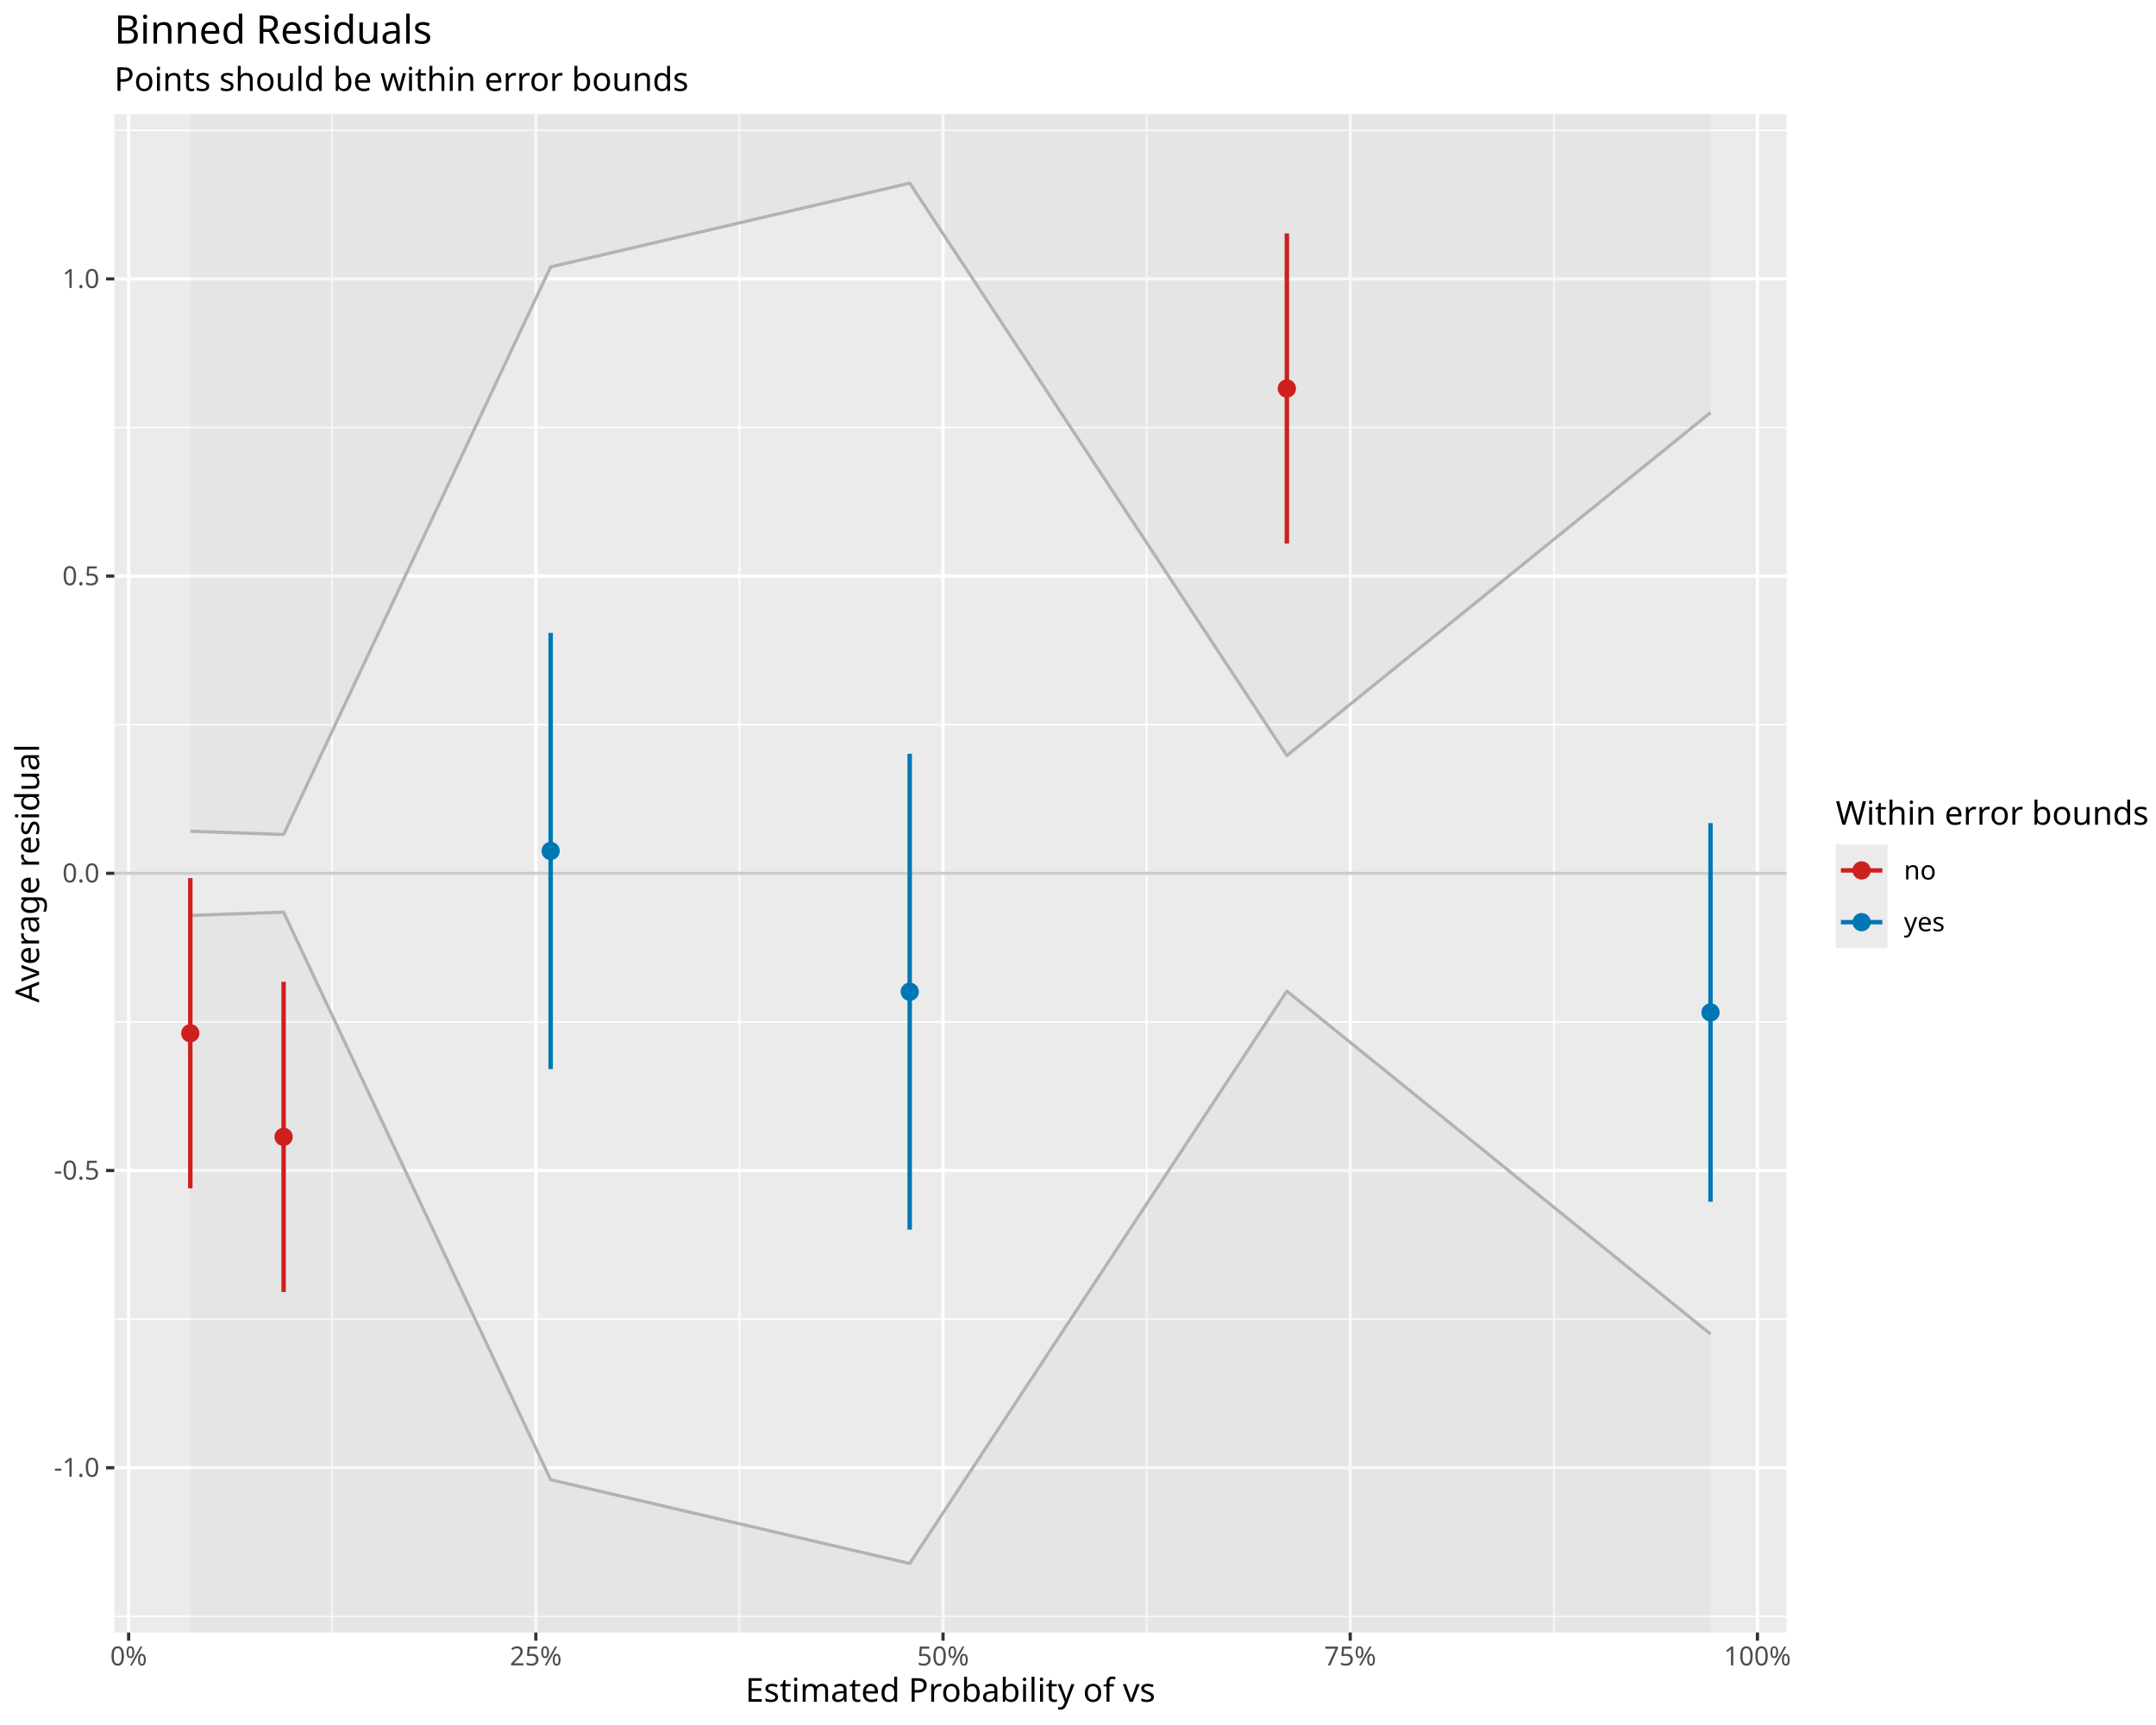
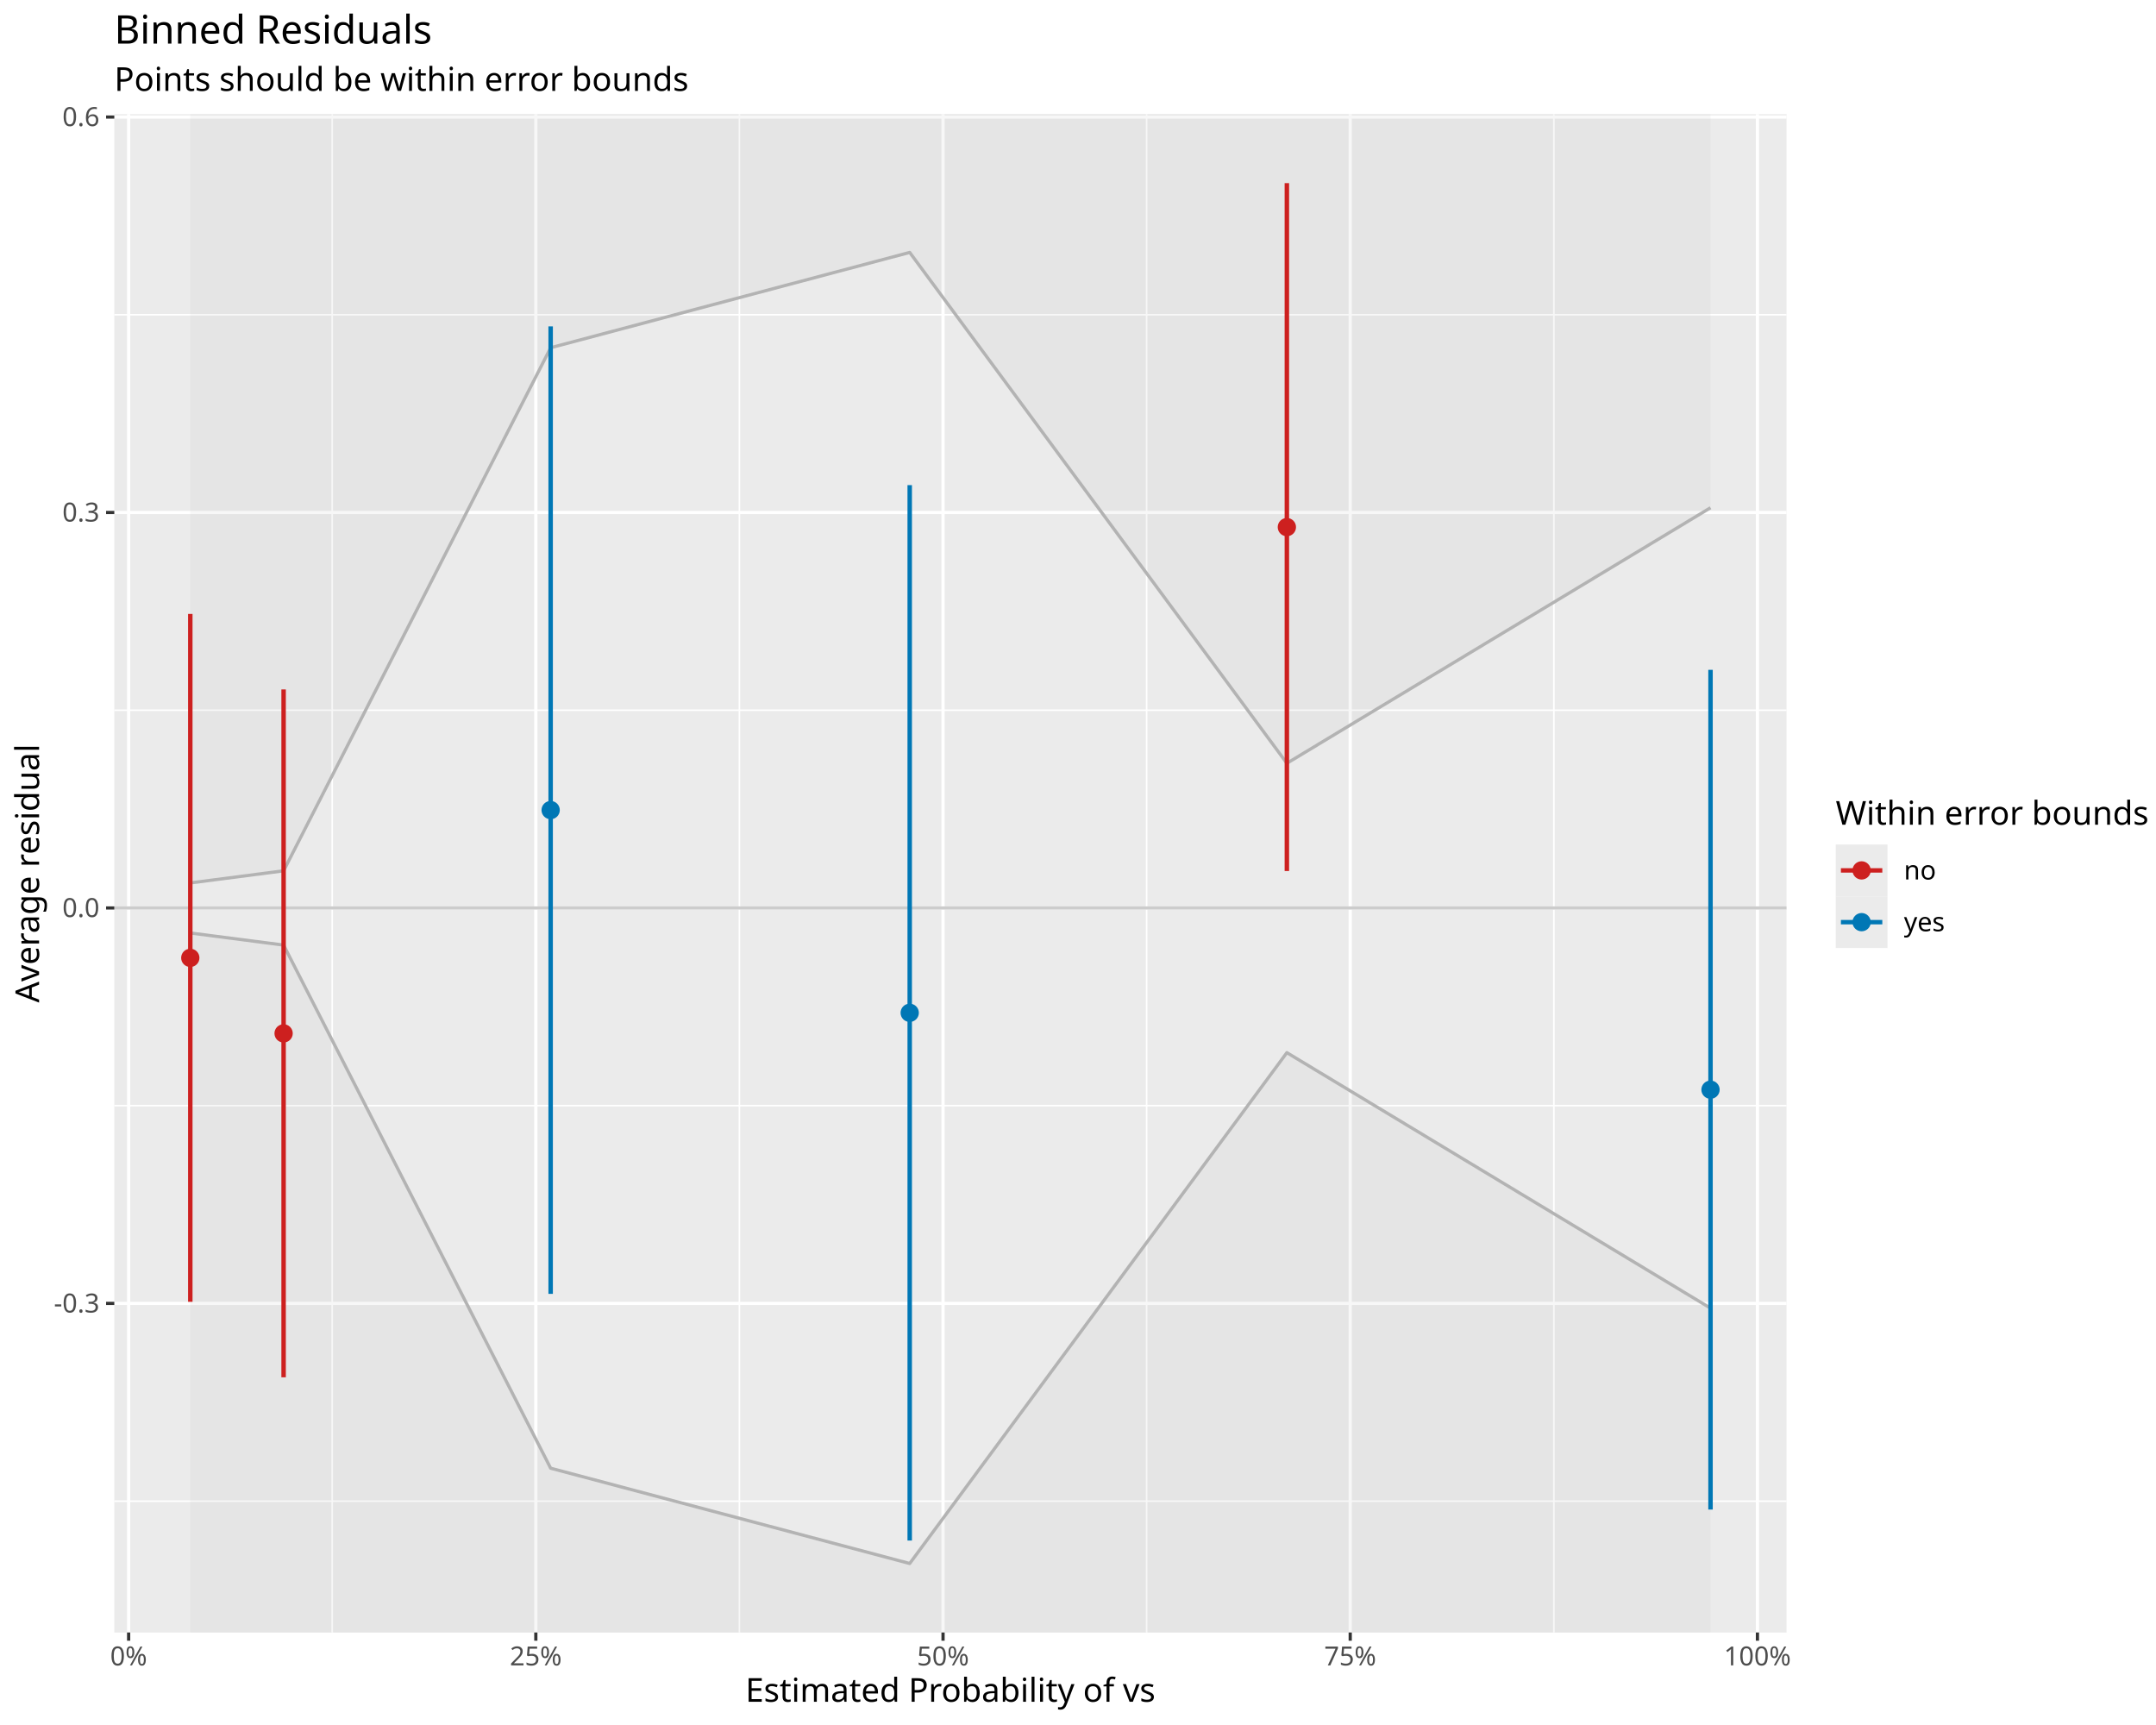
<svg xmlns="http://www.w3.org/2000/svg" class="svglite" data-engine-version="2.0" width="720.00pt" height="576.00pt" viewBox="0 0 720.00 576.00">
  <defs>
    <style type="text/css">
    .svglite line, .svglite polyline, .svglite polygon, .svglite path, .svglite rect, .svglite circle {
      fill: none;
      stroke: #000000;
      stroke-linecap: round;
      stroke-linejoin: round;
      stroke-miterlimit: 10.00;
    }
  </style>
  </defs>
  <rect width="100%" height="100%" style="stroke: none; fill: #FFFFFF;" />
  <defs>
    <clipPath id="cpMC4wMHw3MjAuMDB8MC4wMHw1NzYuMDA=">
      <rect x="0.00" y="0.00" width="720.00" height="576.00" />
    </clipPath>
  </defs>
  <g clip-path="url(#cpMC4wMHw3MjAuMDB8MC4wMHw1NzYuMDA=)">
    <rect x="0.00" y="0.00" width="720.00" height="576.00" style="stroke-width: 1.07; stroke: #FFFFFF; fill: #FFFFFF;" />
  </g>
  <defs>
    <clipPath id="cpMzguMTd8NTk2LjYxfDM4LjEyfDU0NS4xMQ==">
      <rect x="38.17" y="38.12" width="558.44" height="507.00" />
    </clipPath>
  </defs>
  <g clip-path="url(#cpMzguMTd8NTk2LjYxfDM4LjEyfDU0NS4xMQ==)">
    <rect x="38.17" y="38.12" width="558.44" height="507.00" style="stroke-width: 1.07; stroke: none; fill: #EBEBEB;" />
-     <polyline points="38.17,539.72 596.61,539.72 " style="stroke-width: 0.53; stroke: #FFFFFF; stroke-linecap: butt;" />
-     <polyline points="38.17,440.48 596.61,440.48 " style="stroke-width: 0.53; stroke: #FFFFFF; stroke-linecap: butt;" />
-     <polyline points="38.17,341.23 596.61,341.23 " style="stroke-width: 0.53; stroke: #FFFFFF; stroke-linecap: butt;" />
-     <polyline points="38.17,241.99 596.61,241.99 " style="stroke-width: 0.53; stroke: #FFFFFF; stroke-linecap: butt;" />
-     <polyline points="38.17,142.75 596.61,142.75 " style="stroke-width: 0.53; stroke: #FFFFFF; stroke-linecap: butt;" />
-     <polyline points="38.17,43.51 596.61,43.51 " style="stroke-width: 0.53; stroke: #FFFFFF; stroke-linecap: butt;" />
+     <polyline points="38.17,501.25 596.61,501.25 " style="stroke-width: 0.53; stroke: #FFFFFF; stroke-linecap: butt;" />
+     <polyline points="38.17,369.20 596.61,369.20 " style="stroke-width: 0.53; stroke: #FFFFFF; stroke-linecap: butt;" />
+     <polyline points="38.17,237.15 596.61,237.15 " style="stroke-width: 0.53; stroke: #FFFFFF; stroke-linecap: butt;" />
+     <polyline points="38.17,105.10 596.61,105.10 " style="stroke-width: 0.53; stroke: #FFFFFF; stroke-linecap: butt;" />
    <polyline points="110.95,545.11 110.95,38.12 " style="stroke-width: 0.53; stroke: #FFFFFF; stroke-linecap: butt;" />
    <polyline points="246.93,545.11 246.93,38.12 " style="stroke-width: 0.53; stroke: #FFFFFF; stroke-linecap: butt;" />
    <polyline points="382.92,545.11 382.92,38.12 " style="stroke-width: 0.53; stroke: #FFFFFF; stroke-linecap: butt;" />
    <polyline points="518.91,545.11 518.91,38.12 " style="stroke-width: 0.53; stroke: #FFFFFF; stroke-linecap: butt;" />
-     <polyline points="38.17,490.10 596.61,490.10 " style="stroke-width: 1.07; stroke: #FFFFFF; stroke-linecap: butt;" />
-     <polyline points="38.17,390.86 596.61,390.86 " style="stroke-width: 1.07; stroke: #FFFFFF; stroke-linecap: butt;" />
-     <polyline points="38.17,291.61 596.61,291.61 " style="stroke-width: 1.07; stroke: #FFFFFF; stroke-linecap: butt;" />
-     <polyline points="38.17,192.37 596.61,192.37 " style="stroke-width: 1.07; stroke: #FFFFFF; stroke-linecap: butt;" />
-     <polyline points="38.17,93.13 596.61,93.13 " style="stroke-width: 1.07; stroke: #FFFFFF; stroke-linecap: butt;" />
+     <polyline points="38.17,435.23 596.61,435.23 " style="stroke-width: 1.07; stroke: #FFFFFF; stroke-linecap: butt;" />
+     <polyline points="38.17,303.18 596.61,303.18 " style="stroke-width: 1.07; stroke: #FFFFFF; stroke-linecap: butt;" />
+     <polyline points="38.17,171.13 596.61,171.13 " style="stroke-width: 1.07; stroke: #FFFFFF; stroke-linecap: butt;" />
+     <polyline points="38.17,39.08 596.61,39.08 " style="stroke-width: 1.07; stroke: #FFFFFF; stroke-linecap: butt;" />
    <polyline points="42.96,545.11 42.96,38.12 " style="stroke-width: 1.07; stroke: #FFFFFF; stroke-linecap: butt;" />
    <polyline points="178.94,545.11 178.94,38.12 " style="stroke-width: 1.07; stroke: #FFFFFF; stroke-linecap: butt;" />
    <polyline points="314.93,545.11 314.93,38.12 " style="stroke-width: 1.07; stroke: #FFFFFF; stroke-linecap: butt;" />
    <polyline points="450.91,545.11 450.91,38.12 " style="stroke-width: 1.07; stroke: #FFFFFF; stroke-linecap: butt;" />
    <polyline points="586.90,545.11 586.90,38.12 " style="stroke-width: 1.07; stroke: #FFFFFF; stroke-linecap: butt;" />
-     <line x1="-520.28" y1="291.61" x2="1155.06" y2="291.61" style="stroke-width: 1.07; stroke: #CCCCCC; stroke-linecap: butt;" />
-     <polygon points="63.55,305.67 94.71,304.58 183.89,494.10 303.80,522.07 429.75,330.94 571.23,445.46 571.23,545.11 429.75,545.11 303.80,545.11 183.89,545.11 94.71,545.11 63.55,545.11 " style="stroke-width: 0.00; stroke: none; stroke-linecap: butt; fill: #B3B3B3; fill-opacity: 0.10;" />
-     <polyline points="63.55,305.67 94.71,304.58 183.89,494.10 303.80,522.07 429.75,330.94 571.23,445.46 " style="stroke-width: 1.07; stroke: none; stroke-linecap: butt;" />
+     <line x1="-520.28" y1="303.18" x2="1155.06" y2="303.18" style="stroke-width: 1.07; stroke: #CCCCCC; stroke-linecap: butt;" />
+     <polygon points="63.55,311.54 94.71,315.57 183.89,490.25 303.80,522.07 429.75,351.49 571.23,436.82 571.23,545.11 429.75,545.11 303.80,545.11 183.89,545.11 94.71,545.11 63.55,545.11 " style="stroke-width: 0.00; stroke: none; stroke-linecap: butt; fill: #B3B3B3; fill-opacity: 0.10;" />
+     <polyline points="63.55,311.54 94.71,315.57 183.89,490.25 303.80,522.07 429.75,351.49 571.23,436.82 " style="stroke-width: 1.07; stroke: none; stroke-linecap: butt;" />
    <polyline points="571.23,545.11 429.75,545.11 303.80,545.11 183.89,545.11 94.71,545.11 63.55,545.11 " style="stroke-width: 1.07; stroke: none; stroke-linecap: butt;" />
-     <polygon points="63.55,38.12 94.71,38.12 183.89,38.12 303.80,38.12 429.75,38.12 571.23,38.12 571.23,137.76 429.75,252.29 303.80,61.16 183.89,89.13 94.71,278.65 63.55,277.56 " style="stroke-width: 0.00; stroke: none; stroke-linecap: butt; fill: #B3B3B3; fill-opacity: 0.10;" />
+     <polygon points="63.55,38.12 94.71,38.12 183.89,38.12 303.80,38.12 429.75,38.12 571.23,38.12 571.23,169.54 429.75,254.87 303.80,84.29 183.89,116.11 94.71,290.78 63.55,294.82 " style="stroke-width: 0.00; stroke: none; stroke-linecap: butt; fill: #B3B3B3; fill-opacity: 0.10;" />
    <polyline points="63.55,38.12 94.71,38.12 183.89,38.12 303.80,38.12 429.75,38.12 571.23,38.12 " style="stroke-width: 1.07; stroke: none; stroke-linecap: butt;" />
-     <polyline points="571.23,137.76 429.75,252.29 303.80,61.16 183.89,89.13 94.71,278.65 63.55,277.56 " style="stroke-width: 1.07; stroke: none; stroke-linecap: butt;" />
-     <polyline points="63.55,277.56 94.71,278.65 183.89,89.13 303.80,61.16 429.75,252.29 571.23,137.76 " style="stroke-width: 1.07; stroke: #B3B3B3; stroke-linecap: butt;" />
-     <polyline points="63.55,305.67 94.71,304.58 183.89,494.10 303.80,522.07 429.75,330.94 571.23,445.46 " style="stroke-width: 1.07; stroke: #B3B3B3; stroke-linecap: butt;" />
-     <circle cx="63.55" cy="345.02" r="2.70" style="stroke-width: 0.71; stroke: #CD201F; fill: #CD201F;" />
-     <circle cx="94.71" cy="379.61" r="2.70" style="stroke-width: 0.71; stroke: #CD201F; fill: #CD201F;" />
-     <circle cx="183.89" cy="284.15" r="2.70" style="stroke-width: 0.71; stroke: #0077B5; fill: #0077B5;" />
-     <circle cx="303.80" cy="331.15" r="2.70" style="stroke-width: 0.71; stroke: #0077B5; fill: #0077B5;" />
-     <circle cx="429.75" cy="129.73" r="2.70" style="stroke-width: 0.71; stroke: #CD201F; fill: #CD201F;" />
-     <circle cx="571.23" cy="338.06" r="2.70" style="stroke-width: 0.71; stroke: #0077B5; fill: #0077B5;" />
-     <polyline points="63.55,293.23 63.55,293.23 " style="stroke-width: 1.49; stroke: #CD201F; stroke-linecap: butt;" />
-     <polyline points="63.55,293.23 63.55,396.80 " style="stroke-width: 1.49; stroke: #CD201F; stroke-linecap: butt;" />
-     <polyline points="63.55,396.80 63.55,396.80 " style="stroke-width: 1.49; stroke: #CD201F; stroke-linecap: butt;" />
-     <polyline points="94.71,327.82 94.71,327.82 " style="stroke-width: 1.49; stroke: #CD201F; stroke-linecap: butt;" />
-     <polyline points="94.71,327.82 94.71,431.40 " style="stroke-width: 1.49; stroke: #CD201F; stroke-linecap: butt;" />
-     <polyline points="94.71,431.40 94.71,431.40 " style="stroke-width: 1.49; stroke: #CD201F; stroke-linecap: butt;" />
-     <polyline points="183.89,211.31 183.89,211.31 " style="stroke-width: 1.49; stroke: #0077B5; stroke-linecap: butt;" />
-     <polyline points="183.89,211.31 183.89,356.98 " style="stroke-width: 1.49; stroke: #0077B5; stroke-linecap: butt;" />
-     <polyline points="183.89,356.98 183.89,356.98 " style="stroke-width: 1.49; stroke: #0077B5; stroke-linecap: butt;" />
-     <polyline points="303.80,251.69 303.80,251.69 " style="stroke-width: 1.49; stroke: #0077B5; stroke-linecap: butt;" />
-     <polyline points="303.80,251.69 303.80,410.60 " style="stroke-width: 1.49; stroke: #0077B5; stroke-linecap: butt;" />
-     <polyline points="303.80,410.60 303.80,410.60 " style="stroke-width: 1.49; stroke: #0077B5; stroke-linecap: butt;" />
-     <polyline points="429.75,77.94 429.75,77.94 " style="stroke-width: 1.49; stroke: #CD201F; stroke-linecap: butt;" />
-     <polyline points="429.75,77.94 429.75,181.51 " style="stroke-width: 1.49; stroke: #CD201F; stroke-linecap: butt;" />
-     <polyline points="429.75,181.51 429.75,181.51 " style="stroke-width: 1.49; stroke: #CD201F; stroke-linecap: butt;" />
-     <polyline points="571.23,274.84 571.23,274.84 " style="stroke-width: 1.49; stroke: #0077B5; stroke-linecap: butt;" />
-     <polyline points="571.23,274.84 571.23,401.28 " style="stroke-width: 1.49; stroke: #0077B5; stroke-linecap: butt;" />
-     <polyline points="571.23,401.28 571.23,401.28 " style="stroke-width: 1.49; stroke: #0077B5; stroke-linecap: butt;" />
+     <polyline points="571.23,169.54 429.75,254.87 303.80,84.29 183.89,116.11 94.71,290.78 63.55,294.82 " style="stroke-width: 1.07; stroke: none; stroke-linecap: butt;" />
+     <polyline points="63.55,294.82 94.71,290.78 183.89,116.11 303.80,84.29 429.75,254.87 571.23,169.54 " style="stroke-width: 1.07; stroke: #B3B3B3; stroke-linecap: butt;" />
+     <polyline points="63.55,311.54 94.71,315.57 183.89,490.25 303.80,522.07 429.75,351.49 571.23,436.82 " style="stroke-width: 1.07; stroke: #B3B3B3; stroke-linecap: butt;" />
+     <circle cx="63.55" cy="319.84" r="2.70" style="stroke-width: 0.71; stroke: #CD201F; fill: #CD201F;" />
+     <circle cx="94.71" cy="345.06" r="2.70" style="stroke-width: 0.71; stroke: #CD201F; fill: #CD201F;" />
+     <circle cx="183.89" cy="270.50" r="2.70" style="stroke-width: 0.71; stroke: #0077B5; fill: #0077B5;" />
+     <circle cx="303.80" cy="338.19" r="2.70" style="stroke-width: 0.71; stroke: #0077B5; fill: #0077B5;" />
+     <circle cx="429.75" cy="176.01" r="2.70" style="stroke-width: 0.71; stroke: #CD201F; fill: #CD201F;" />
+     <circle cx="571.23" cy="363.86" r="2.70" style="stroke-width: 0.71; stroke: #0077B5; fill: #0077B5;" />
+     <polyline points="63.55,205.00 63.55,205.00 " style="stroke-width: 1.49; stroke: #CD201F; stroke-linecap: butt;" />
+     <polyline points="63.55,205.00 63.55,434.69 " style="stroke-width: 1.49; stroke: #CD201F; stroke-linecap: butt;" />
+     <polyline points="63.55,434.69 63.55,434.69 " style="stroke-width: 1.49; stroke: #CD201F; stroke-linecap: butt;" />
+     <polyline points="94.71,230.21 94.71,230.21 " style="stroke-width: 1.49; stroke: #CD201F; stroke-linecap: butt;" />
+     <polyline points="94.71,230.21 94.71,459.90 " style="stroke-width: 1.49; stroke: #CD201F; stroke-linecap: butt;" />
+     <polyline points="94.71,459.90 94.71,459.90 " style="stroke-width: 1.49; stroke: #CD201F; stroke-linecap: butt;" />
+     <polyline points="183.89,108.97 183.89,108.97 " style="stroke-width: 1.49; stroke: #0077B5; stroke-linecap: butt;" />
+     <polyline points="183.89,108.97 183.89,432.04 " style="stroke-width: 1.49; stroke: #0077B5; stroke-linecap: butt;" />
+     <polyline points="183.89,432.04 183.89,432.04 " style="stroke-width: 1.49; stroke: #0077B5; stroke-linecap: butt;" />
+     <polyline points="303.80,161.99 303.80,161.99 " style="stroke-width: 1.49; stroke: #0077B5; stroke-linecap: butt;" />
+     <polyline points="303.80,161.99 303.80,514.40 " style="stroke-width: 1.49; stroke: #0077B5; stroke-linecap: butt;" />
+     <polyline points="303.80,514.40 303.80,514.40 " style="stroke-width: 1.49; stroke: #0077B5; stroke-linecap: butt;" />
+     <polyline points="429.75,61.16 429.75,61.16 " style="stroke-width: 1.49; stroke: #CD201F; stroke-linecap: butt;" />
+     <polyline points="429.75,61.16 429.75,290.85 " style="stroke-width: 1.49; stroke: #CD201F; stroke-linecap: butt;" />
+     <polyline points="429.75,290.85 429.75,290.85 " style="stroke-width: 1.49; stroke: #CD201F; stroke-linecap: butt;" />
+     <polyline points="571.23,223.66 571.23,223.66 " style="stroke-width: 1.49; stroke: #0077B5; stroke-linecap: butt;" />
+     <polyline points="571.23,223.66 571.23,504.06 " style="stroke-width: 1.49; stroke: #0077B5; stroke-linecap: butt;" />
+     <polyline points="571.23,504.06 571.23,504.06 " style="stroke-width: 1.49; stroke: #0077B5; stroke-linecap: butt;" />
  </g>
  <g clip-path="url(#cpMC4wMHw3MjAuMDB8MC4wMHw1NzYuMDA=)">
-     <text x="33.24" y="493.12" text-anchor="end" style="font-size: 8.80px; fill: #4D4D4D; font-family: sans;" textLength="15.16px" lengthAdjust="spacingAndGlyphs">-1.0</text>
-     <text x="33.24" y="393.88" text-anchor="end" style="font-size: 8.80px; fill: #4D4D4D; font-family: sans;" textLength="15.16px" lengthAdjust="spacingAndGlyphs">-0.5</text>
-     <text x="33.24" y="294.64" text-anchor="end" style="font-size: 8.80px; fill: #4D4D4D; font-family: sans;" textLength="12.23px" lengthAdjust="spacingAndGlyphs">0.0</text>
-     <text x="33.24" y="195.40" text-anchor="end" style="font-size: 8.80px; fill: #4D4D4D; font-family: sans;" textLength="12.23px" lengthAdjust="spacingAndGlyphs">0.5</text>
-     <text x="33.24" y="96.16" text-anchor="end" style="font-size: 8.80px; fill: #4D4D4D; font-family: sans;" textLength="12.23px" lengthAdjust="spacingAndGlyphs">1.0</text>
-     <polyline points="35.43,490.10 38.17,490.10 " style="stroke-width: 1.07; stroke: #333333; stroke-linecap: butt;" />
-     <polyline points="35.43,390.86 38.17,390.86 " style="stroke-width: 1.07; stroke: #333333; stroke-linecap: butt;" />
-     <polyline points="35.43,291.61 38.17,291.61 " style="stroke-width: 1.07; stroke: #333333; stroke-linecap: butt;" />
-     <polyline points="35.43,192.37 38.17,192.37 " style="stroke-width: 1.07; stroke: #333333; stroke-linecap: butt;" />
-     <polyline points="35.43,93.13 38.17,93.13 " style="stroke-width: 1.07; stroke: #333333; stroke-linecap: butt;" />
+     <text x="33.24" y="438.26" text-anchor="end" style="font-size: 8.80px; fill: #4D4D4D; font-family: sans;" textLength="15.16px" lengthAdjust="spacingAndGlyphs">-0.3</text>
+     <text x="33.24" y="306.21" text-anchor="end" style="font-size: 8.80px; fill: #4D4D4D; font-family: sans;" textLength="12.23px" lengthAdjust="spacingAndGlyphs">0.0</text>
+     <text x="33.24" y="174.15" text-anchor="end" style="font-size: 8.80px; fill: #4D4D4D; font-family: sans;" textLength="12.23px" lengthAdjust="spacingAndGlyphs">0.3</text>
+     <text x="33.24" y="42.10" text-anchor="end" style="font-size: 8.80px; fill: #4D4D4D; font-family: sans;" textLength="12.23px" lengthAdjust="spacingAndGlyphs">0.6</text>
+     <polyline points="35.43,435.23 38.17,435.23 " style="stroke-width: 1.07; stroke: #333333; stroke-linecap: butt;" />
+     <polyline points="35.43,303.18 38.17,303.18 " style="stroke-width: 1.07; stroke: #333333; stroke-linecap: butt;" />
+     <polyline points="35.43,171.13 38.17,171.13 " style="stroke-width: 1.07; stroke: #333333; stroke-linecap: butt;" />
+     <polyline points="35.43,39.08 38.17,39.08 " style="stroke-width: 1.07; stroke: #333333; stroke-linecap: butt;" />
    <polyline points="42.96,547.85 42.96,545.11 " style="stroke-width: 1.07; stroke: #333333; stroke-linecap: butt;" />
    <polyline points="178.94,547.85 178.94,545.11 " style="stroke-width: 1.07; stroke: #333333; stroke-linecap: butt;" />
    <polyline points="314.93,547.85 314.93,545.11 " style="stroke-width: 1.07; stroke: #333333; stroke-linecap: butt;" />
    <polyline points="450.91,547.85 450.91,545.11 " style="stroke-width: 1.07; stroke: #333333; stroke-linecap: butt;" />
    <polyline points="586.90,547.85 586.90,545.11 " style="stroke-width: 1.07; stroke: #333333; stroke-linecap: butt;" />
    <text x="42.96" y="556.10" text-anchor="middle" style="font-size: 8.80px; fill: #4D4D4D; font-family: sans;" textLength="12.72px" lengthAdjust="spacingAndGlyphs">0%</text>
    <text x="178.94" y="556.10" text-anchor="middle" style="font-size: 8.80px; fill: #4D4D4D; font-family: sans;" textLength="17.61px" lengthAdjust="spacingAndGlyphs">25%</text>
    <text x="314.93" y="556.10" text-anchor="middle" style="font-size: 8.80px; fill: #4D4D4D; font-family: sans;" textLength="17.61px" lengthAdjust="spacingAndGlyphs">50%</text>
    <text x="450.91" y="556.10" text-anchor="middle" style="font-size: 8.80px; fill: #4D4D4D; font-family: sans;" textLength="17.61px" lengthAdjust="spacingAndGlyphs">75%</text>
    <text x="586.90" y="556.10" text-anchor="middle" style="font-size: 8.80px; fill: #4D4D4D; font-family: sans;" textLength="22.51px" lengthAdjust="spacingAndGlyphs">100%</text>
    <text x="317.39" y="568.24" text-anchor="middle" style="font-size: 11.00px; font-family: sans;" textLength="129.63px" lengthAdjust="spacingAndGlyphs">Estimated Probability of vs</text>
    <text transform="translate(13.05,291.61) rotate(-90)" text-anchor="middle" style="font-size: 11.00px; font-family: sans;" textLength="82.56px" lengthAdjust="spacingAndGlyphs">Average residual</text>
    <rect x="607.57" y="261.19" width="106.95" height="60.85" style="stroke-width: 1.07; stroke: none; fill: #FFFFFF;" />
    <text x="613.05" y="275.38" style="font-size: 11.00px; font-family: sans;" textLength="95.99px" lengthAdjust="spacingAndGlyphs">Within error bounds</text>
    <rect x="613.05" y="282.00" width="17.28" height="17.28" style="stroke-width: 1.07; stroke: none; fill: #EBEBEB;" />
    <circle cx="621.69" cy="290.64" r="2.70" style="stroke-width: 0.71; stroke: #CD201F; fill: #CD201F;" />
    <line x1="614.78" y1="290.64" x2="628.60" y2="290.64" style="stroke-width: 1.49; stroke: #CD201F; stroke-linecap: butt;" />
    <rect x="613.05" y="299.28" width="17.28" height="17.28" style="stroke-width: 1.07; stroke: none; fill: #EBEBEB;" />
    <circle cx="621.69" cy="307.92" r="2.70" style="stroke-width: 0.71; stroke: #0077B5; fill: #0077B5;" />
    <line x1="614.78" y1="307.92" x2="628.60" y2="307.92" style="stroke-width: 1.49; stroke: #0077B5; stroke-linecap: butt;" />
    <text x="635.81" y="293.67" style="font-size: 8.80px; font-family: sans;" textLength="9.79px" lengthAdjust="spacingAndGlyphs">no</text>
    <text x="635.81" y="310.95" style="font-size: 8.80px; font-family: sans;" textLength="13.70px" lengthAdjust="spacingAndGlyphs">yes</text>
    <text x="38.17" y="30.35" style="font-size: 11.00px; font-family: sans;" textLength="177.96px" lengthAdjust="spacingAndGlyphs">Points should be within error bounds</text>
    <text x="38.17" y="14.56" style="font-size: 13.20px; font-family: sans;" textLength="102.75px" lengthAdjust="spacingAndGlyphs">Binned Residuals</text>
  </g>
</svg>
